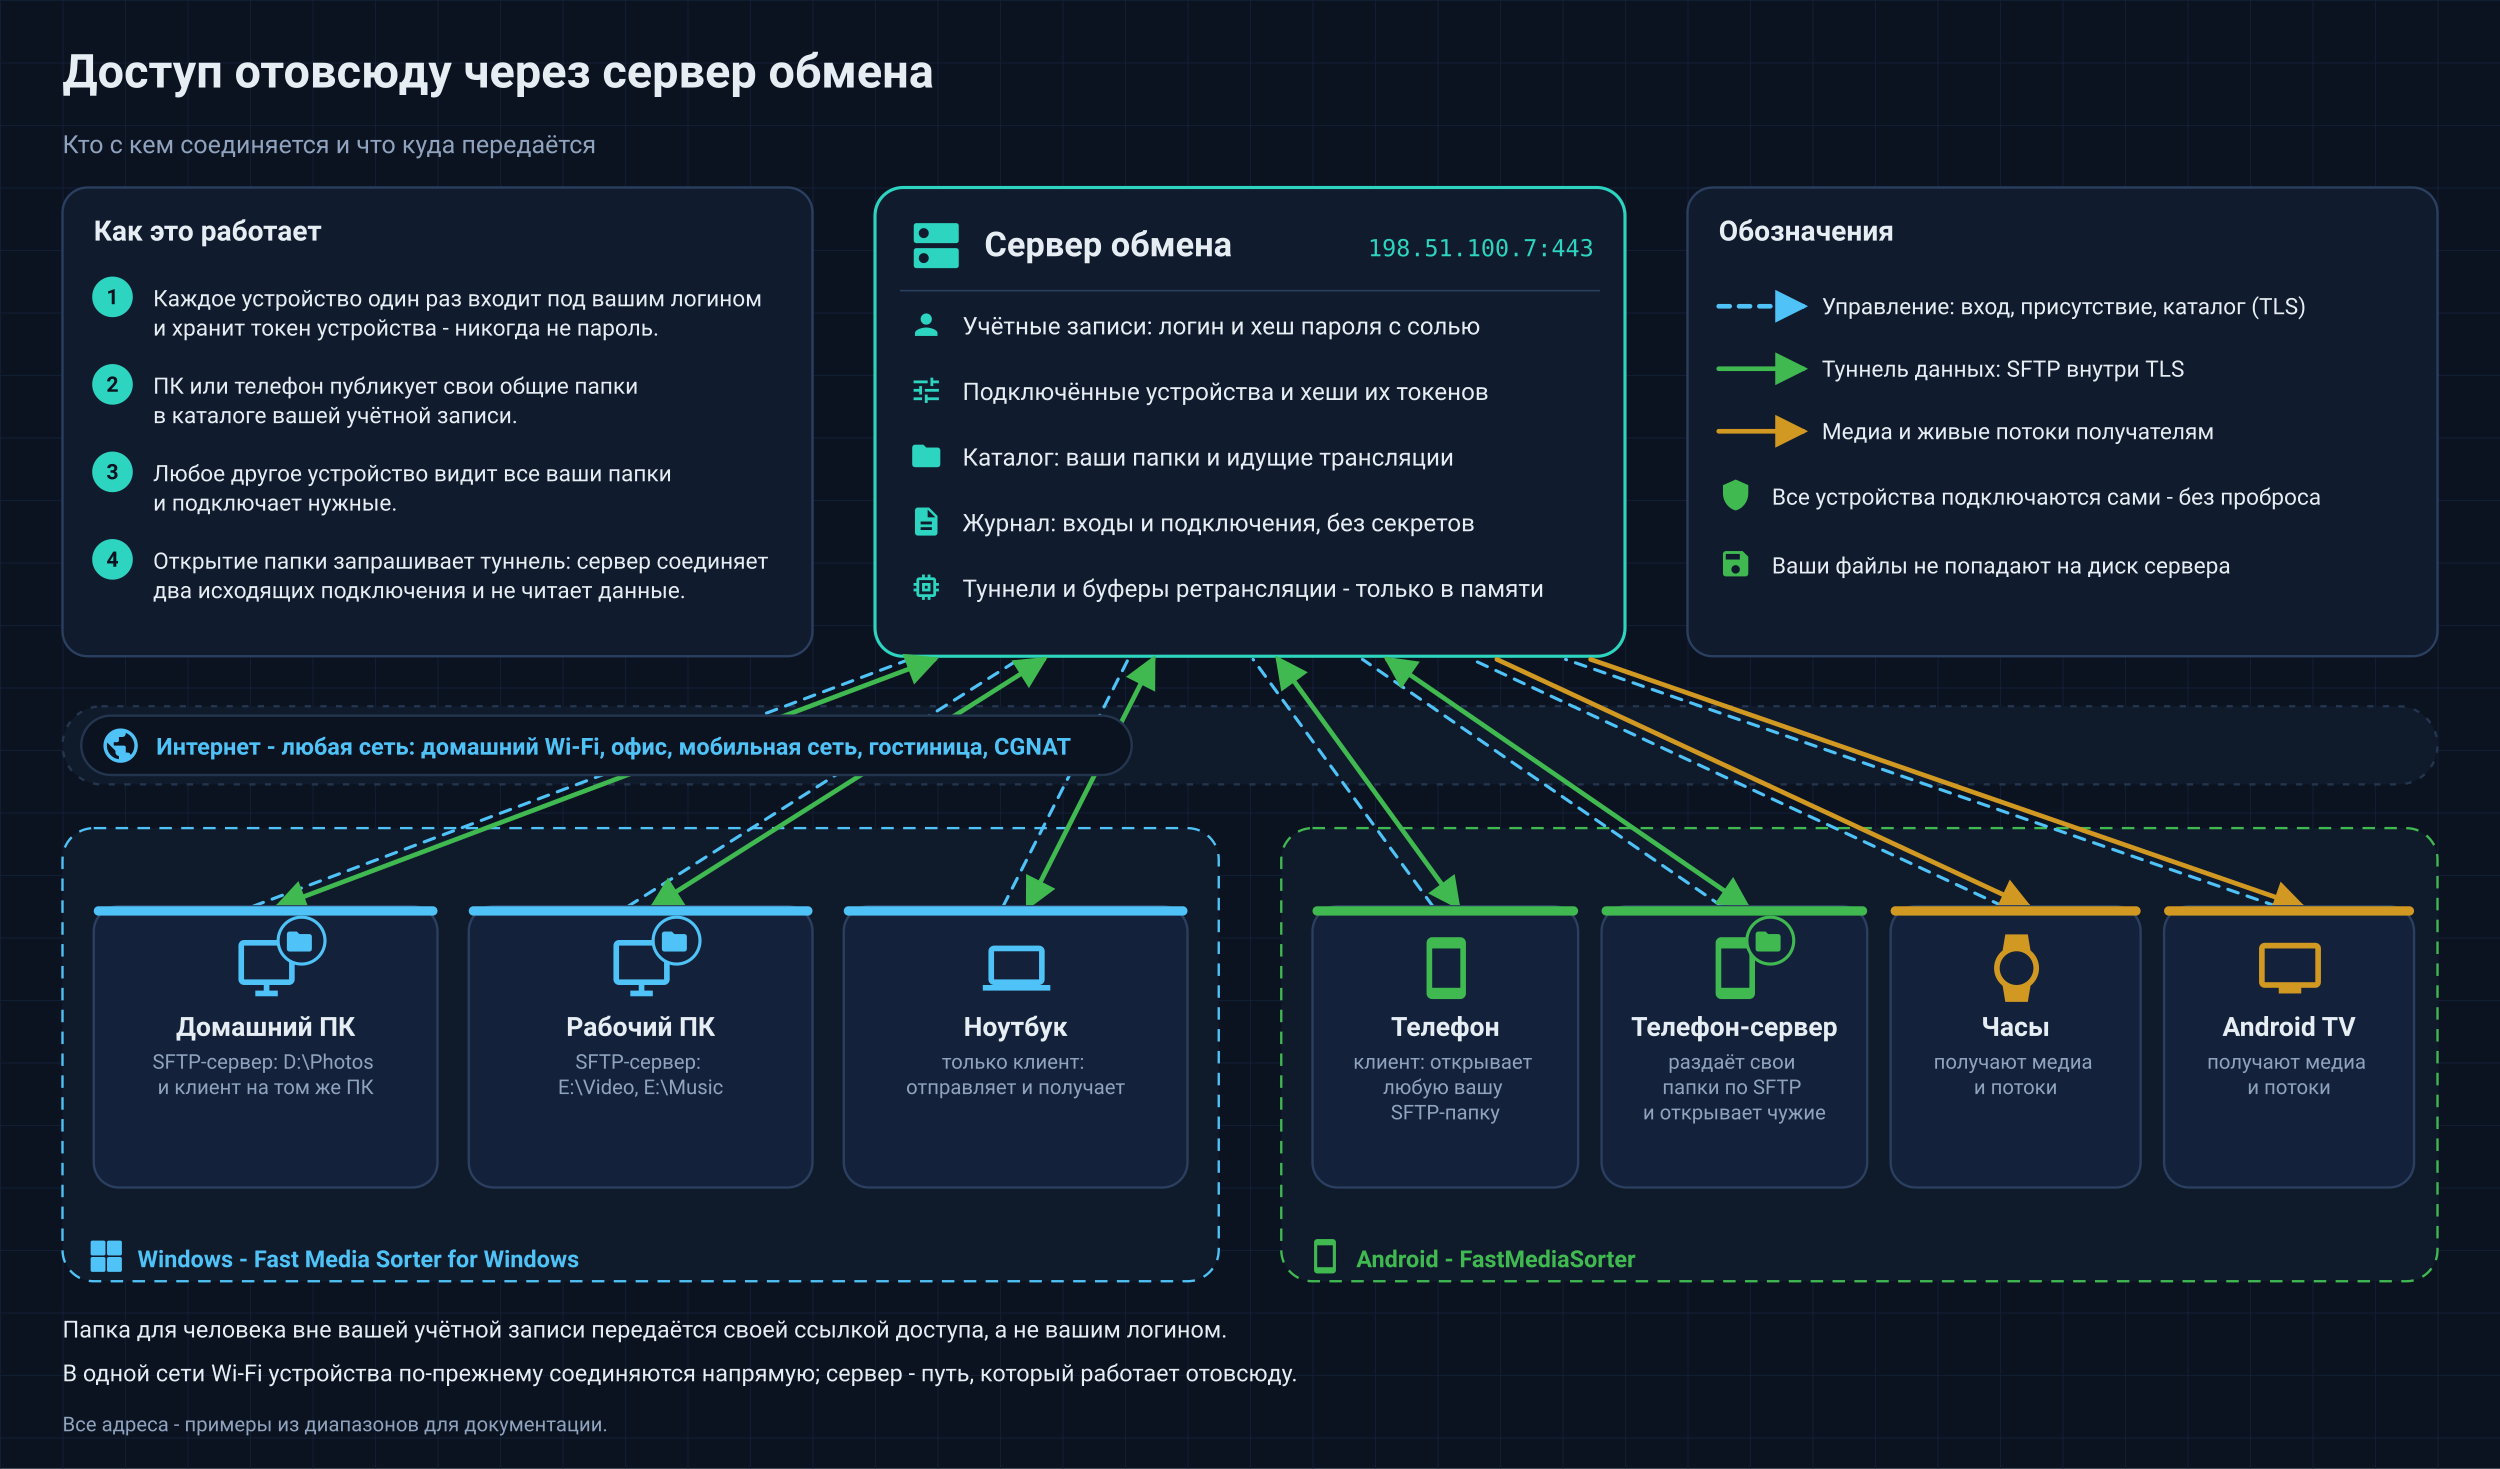
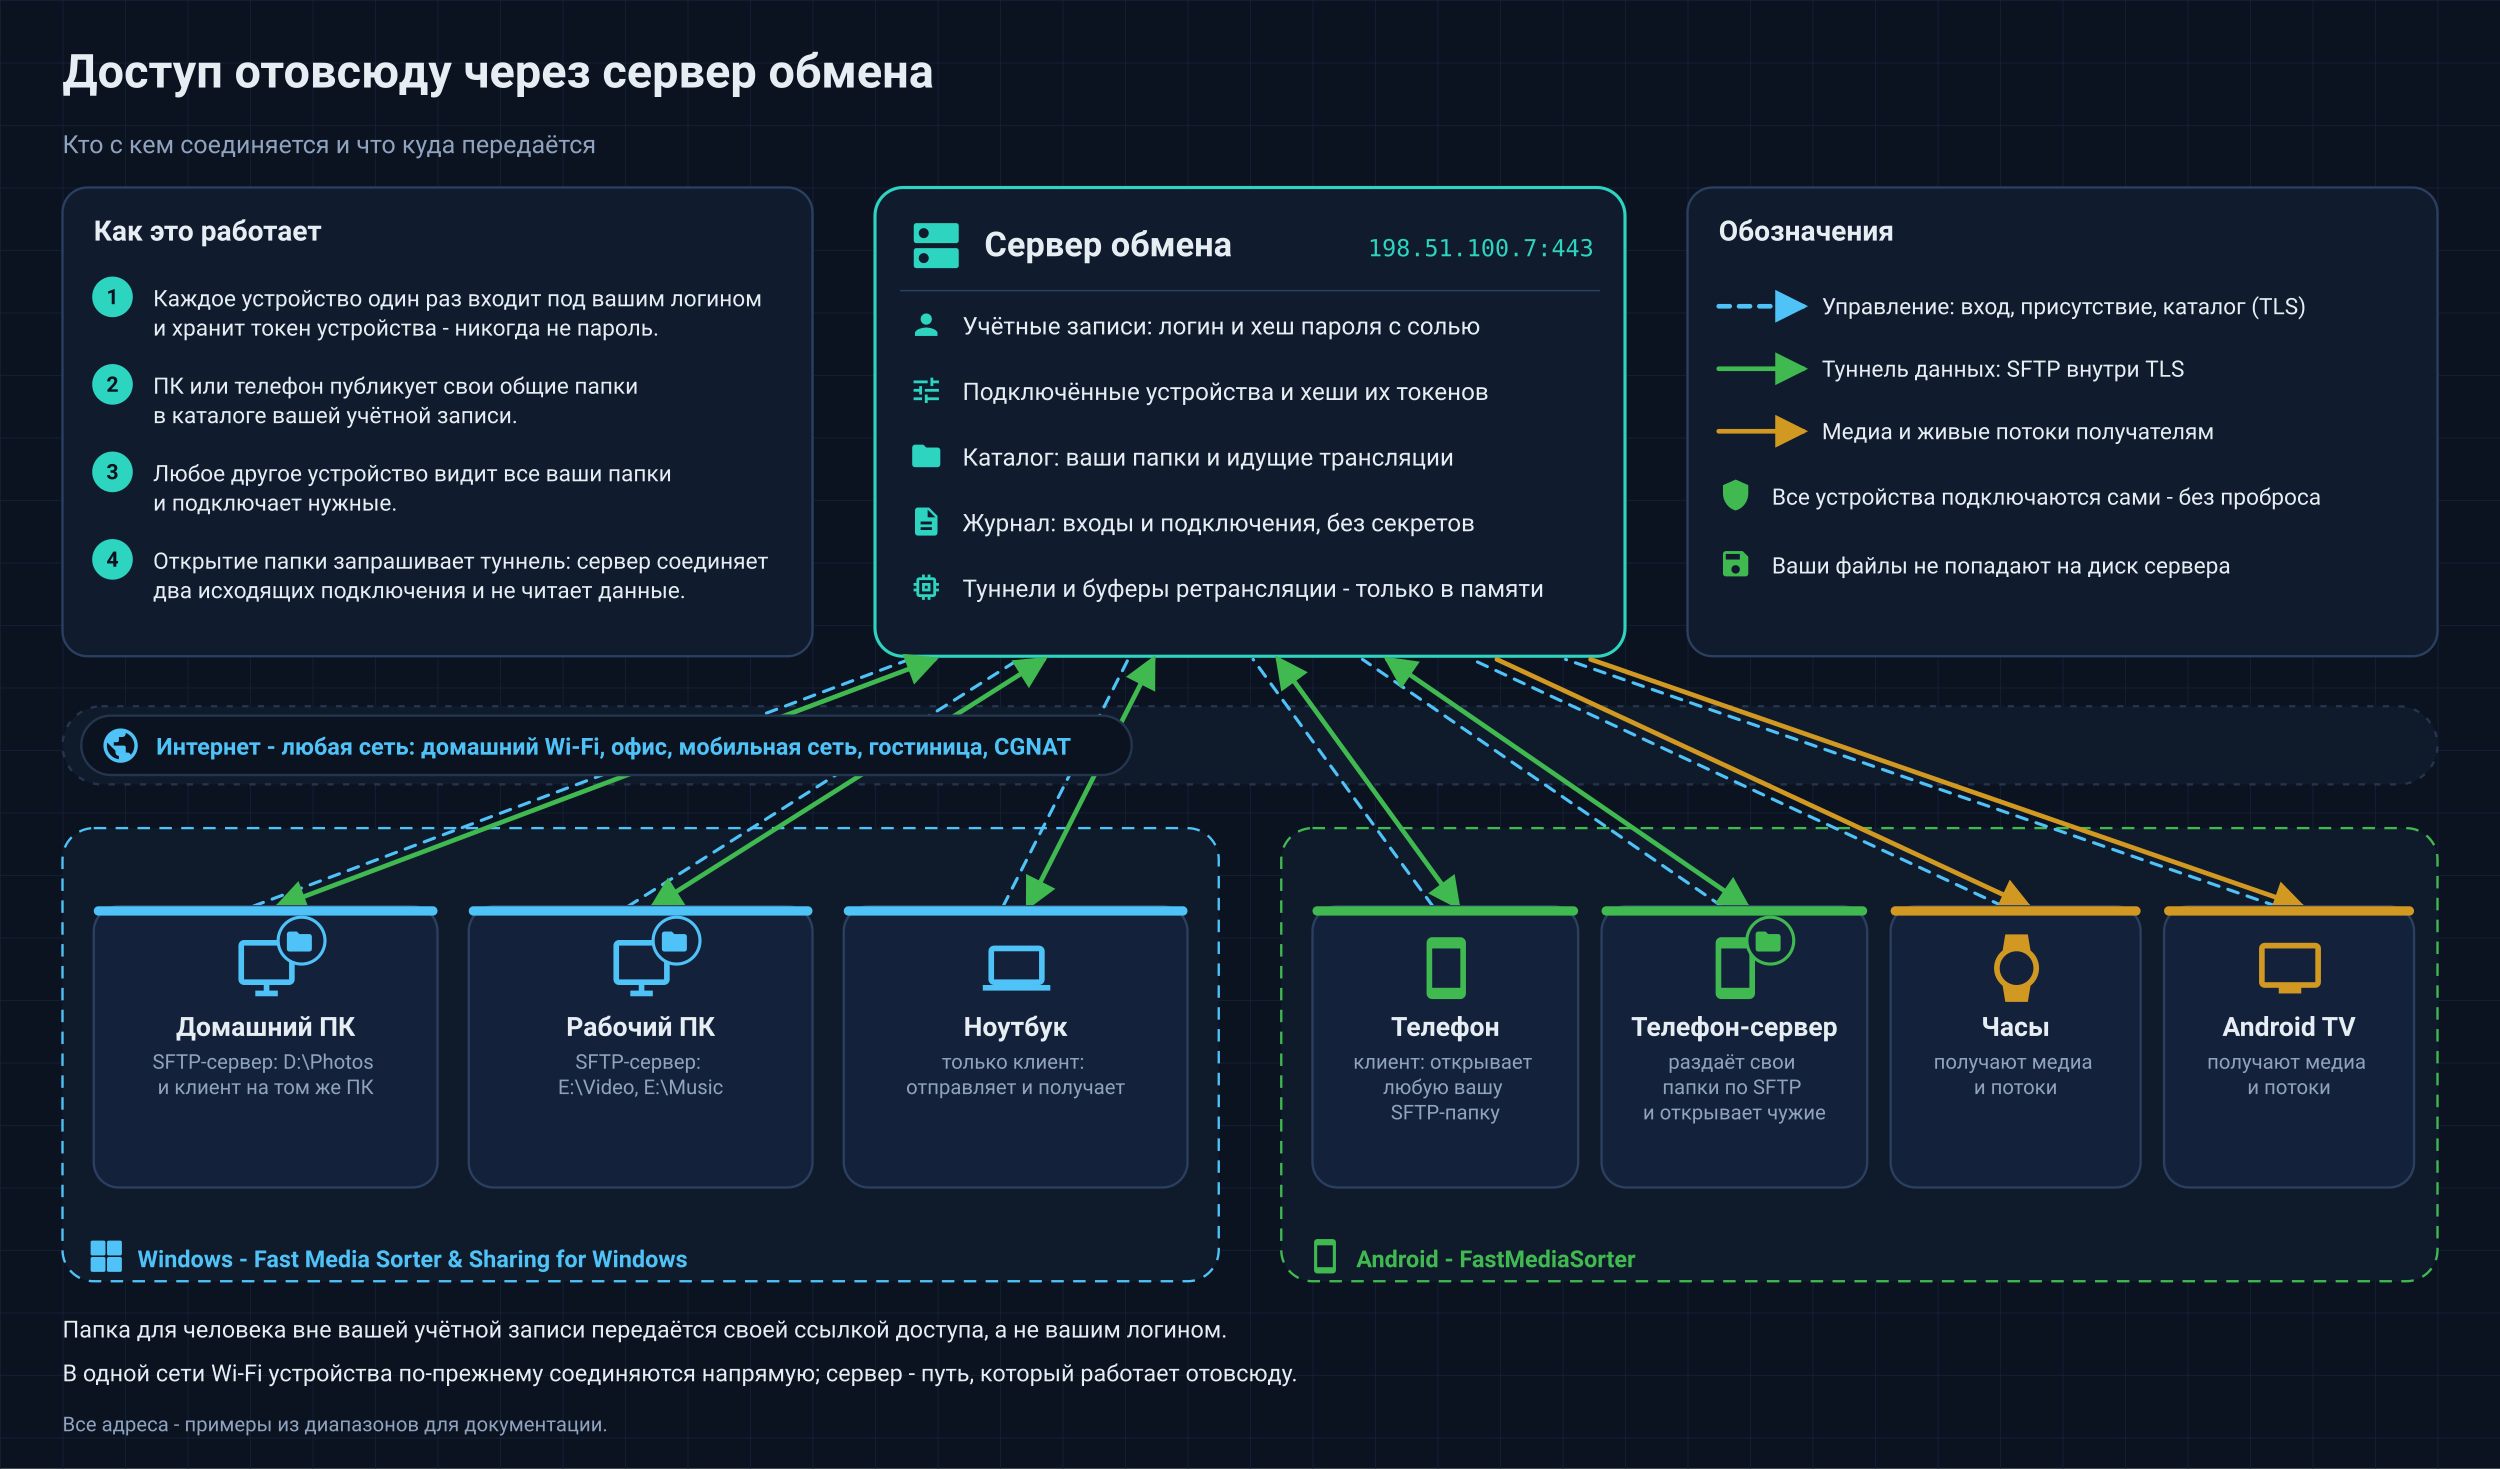
<svg xmlns="http://www.w3.org/2000/svg" viewBox="0 0 1600 940" width="1600" height="940" role="img" aria-labelledby="t d" lang="ru">
  <defs>
    <marker id="arr-control" viewBox="0 0 10 10" refX="8.5" refY="5" markerWidth="7" markerHeight="7" orient="auto">
      <path d="M0 0L10 5L0 10z" fill="#4fc3f7" />
    </marker>
    <marker id="arr-control-s" viewBox="0 0 10 10" refX="1.5" refY="5" markerWidth="7" markerHeight="7" orient="auto">
      <path d="M10 0L0 5L10 10z" fill="#4fc3f7" />
    </marker>
    <marker id="arr-tunnel" viewBox="0 0 10 10" refX="8.5" refY="5" markerWidth="7" markerHeight="7" orient="auto">
      <path d="M0 0L10 5L0 10z" fill="#3fb950" />
    </marker>
    <marker id="arr-tunnel-s" viewBox="0 0 10 10" refX="1.5" refY="5" markerWidth="7" markerHeight="7" orient="auto">
      <path d="M10 0L0 5L10 10z" fill="#3fb950" />
    </marker>
    <marker id="arr-media" viewBox="0 0 10 10" refX="8.5" refY="5" markerWidth="7" markerHeight="7" orient="auto">
      <path d="M0 0L10 5L0 10z" fill="#d29922" />
    </marker>
    <marker id="arr-media-s" viewBox="0 0 10 10" refX="1.5" refY="5" markerWidth="7" markerHeight="7" orient="auto">
      <path d="M10 0L0 5L10 10z" fill="#d29922" />
    </marker>
    <marker id="arr-lan" viewBox="0 0 10 10" refX="8.5" refY="5" markerWidth="7" markerHeight="7" orient="auto">
      <path d="M0 0L10 5L0 10z" fill="#a78bfa" />
    </marker>
    <marker id="arr-lan-s" viewBox="0 0 10 10" refX="1.5" refY="5" markerWidth="7" markerHeight="7" orient="auto">
      <path d="M10 0L0 5L10 10z" fill="#a78bfa" />
    </marker>
    <marker id="arr-danger" viewBox="0 0 10 10" refX="8.5" refY="5" markerWidth="7" markerHeight="7" orient="auto">
      <path d="M0 0L10 5L0 10z" fill="#f87171" />
    </marker>
    <marker id="arr-danger-s" viewBox="0 0 10 10" refX="1.5" refY="5" markerWidth="7" markerHeight="7" orient="auto">
      <path d="M10 0L0 5L10 10z" fill="#f87171" />
    </marker>
    <marker id="arr-server" viewBox="0 0 10 10" refX="8.5" refY="5" markerWidth="7" markerHeight="7" orient="auto">
      <path d="M0 0L10 5L0 10z" fill="#2dd4bf" />
    </marker>
    <marker id="arr-server-s" viewBox="0 0 10 10" refX="1.5" refY="5" markerWidth="7" markerHeight="7" orient="auto">
      <path d="M10 0L0 5L10 10z" fill="#2dd4bf" />
    </marker>
    <marker id="arr-muted" viewBox="0 0 10 10" refX="8.5" refY="5" markerWidth="7" markerHeight="7" orient="auto">
      <path d="M0 0L10 5L0 10z" fill="#8fa3bf" />
    </marker>
    <marker id="arr-muted-s" viewBox="0 0 10 10" refX="1.5" refY="5" markerWidth="7" markerHeight="7" orient="auto">
      <path d="M10 0L0 5L10 10z" fill="#8fa3bf" />
    </marker>
    <marker id="arr-text" viewBox="0 0 10 10" refX="8.5" refY="5" markerWidth="7" markerHeight="7" orient="auto">
      <path d="M0 0L10 5L0 10z" fill="#e6edf3" />
    </marker>
    <marker id="arr-text-s" viewBox="0 0 10 10" refX="1.5" refY="5" markerWidth="7" markerHeight="7" orient="auto">
      <path d="M10 0L0 5L10 10z" fill="#e6edf3" />
    </marker>
    <filter id="soft" x="-20%" y="-20%" width="140%" height="140%">
      <feDropShadow dx="0" dy="4" stdDeviation="8" flood-color="#000" flood-opacity="0.18" />
    </filter>
    <filter id="glow" x="-50%" y="-50%" width="200%" height="200%">
      <feGaussianBlur stdDeviation="14" />
    </filter>
    <pattern id="grid" width="40" height="40" patternUnits="userSpaceOnUse">
      <path d="M40 0H0V40" fill="none" stroke="#14213a" stroke-width="1" />
    </pattern>
  </defs>
  <rect width="1600" height="940" fill="#0b1220" />
  <rect width="1600" height="940" fill="url(#grid)" />
  <text x="40" y="56" font-family="'Segoe UI', Roboto, 'Noto Sans', 'Helvetica Neue', Arial, sans-serif" font-size="30" font-weight="700" fill="#e6edf3" text-anchor="start">
    <tspan x="40" dy="0">Доступ отовсюду через сервер обмена</tspan>
  </text>
  <text x="40" y="98" font-family="'Segoe UI', Roboto, 'Noto Sans', 'Helvetica Neue', Arial, sans-serif" font-size="16" font-weight="400" fill="#8fa3bf" text-anchor="start">
    <tspan x="40" dy="0">Кто с кем соединяется и что куда передаётся</tspan>
  </text>
  <rect x="40" y="120" width="480" height="300" rx="16" fill="#101b2d" stroke="#2b3f60" stroke-width="1.5" />
  <text x="60" y="154" font-family="'Segoe UI', Roboto, 'Noto Sans', 'Helvetica Neue', Arial, sans-serif" font-size="18" font-weight="700" fill="#e6edf3" text-anchor="start">
    <tspan x="60" dy="0">Как это работает</tspan>
  </text>
  <circle cx="72" cy="190" r="13" fill="#2dd4bf" stroke="none" stroke-width="2" />
  <text x="72" y="194.7" font-family="'Segoe UI', Roboto, 'Noto Sans', 'Helvetica Neue', Arial, sans-serif" font-size="13.6" font-weight="700" fill="#0b1220" text-anchor="middle">
    <tspan x="72" dy="0">1</tspan>
  </text>
  <text x="98" y="196" font-family="'Segoe UI', Roboto, 'Noto Sans', 'Helvetica Neue', Arial, sans-serif" font-size="14.5" font-weight="400" fill="#e6edf3" text-anchor="start">
    <tspan x="98" dy="0">Каждое устройство один раз входит под вашим логином</tspan>
    <tspan x="98" dy="18.8">и хранит токен устройства - никогда не пароль.</tspan>
  </text>
  <circle cx="72" cy="246" r="13" fill="#2dd4bf" stroke="none" stroke-width="2" />
  <text x="72" y="250.7" font-family="'Segoe UI', Roboto, 'Noto Sans', 'Helvetica Neue', Arial, sans-serif" font-size="13.6" font-weight="700" fill="#0b1220" text-anchor="middle">
    <tspan x="72" dy="0">2</tspan>
  </text>
  <text x="98" y="252" font-family="'Segoe UI', Roboto, 'Noto Sans', 'Helvetica Neue', Arial, sans-serif" font-size="14.5" font-weight="400" fill="#e6edf3" text-anchor="start">
    <tspan x="98" dy="0">ПК или телефон публикует свои общие папки</tspan>
    <tspan x="98" dy="18.8">в каталоге вашей учётной записи.</tspan>
  </text>
  <circle cx="72" cy="302" r="13" fill="#2dd4bf" stroke="none" stroke-width="2" />
  <text x="72" y="306.7" font-family="'Segoe UI', Roboto, 'Noto Sans', 'Helvetica Neue', Arial, sans-serif" font-size="13.6" font-weight="700" fill="#0b1220" text-anchor="middle">
    <tspan x="72" dy="0">3</tspan>
  </text>
  <text x="98" y="308" font-family="'Segoe UI', Roboto, 'Noto Sans', 'Helvetica Neue', Arial, sans-serif" font-size="14.5" font-weight="400" fill="#e6edf3" text-anchor="start">
    <tspan x="98" dy="0">Любое другое устройство видит все ваши папки</tspan>
    <tspan x="98" dy="18.8">и подключает нужные.</tspan>
  </text>
  <circle cx="72" cy="358" r="13" fill="#2dd4bf" stroke="none" stroke-width="2" />
  <text x="72" y="362.7" font-family="'Segoe UI', Roboto, 'Noto Sans', 'Helvetica Neue', Arial, sans-serif" font-size="13.6" font-weight="700" fill="#0b1220" text-anchor="middle">
    <tspan x="72" dy="0">4</tspan>
  </text>
  <text x="98" y="364" font-family="'Segoe UI', Roboto, 'Noto Sans', 'Helvetica Neue', Arial, sans-serif" font-size="14.5" font-weight="400" fill="#e6edf3" text-anchor="start">
    <tspan x="98" dy="0">Открытие папки запрашивает туннель: сервер соединяет</tspan>
    <tspan x="98" dy="18.8">два исходящих подключения и не читает данные.</tspan>
  </text>
  <g>
    <rect x="560" y="120" width="480" height="300" rx="18" fill="#101b2d" stroke="#2dd4bf" stroke-width="2" />
    <g transform="translate(580 138) scale(1.6)">
      <path d="M20 13H4c-.55 0-1 .45-1 1v6c0 .55.45 1 1 1h16c.55 0 1-.45 1-1v-6c0-.55-.45-1-1-1zM7 19c-1.1 0-2-.9-2-2s.9-2 2-2 2 .9 2 2-.9 2-2 2zM20 3H4c-.55 0-1 .45-1 1v6c0 .55.45 1 1 1h16c.55 0 1-.45 1-1V4c0-.55-.45-1-1-1zM7 9c-1.1 0-2-.9-2-2s.9-2 2-2 2 .9 2 2-.9 2-2 2z" fill="#2dd4bf" />
    </g>
    <text x="630" y="164" font-family="'Segoe UI', Roboto, 'Noto Sans', 'Helvetica Neue', Arial, sans-serif" font-size="22" font-weight="700" fill="#e6edf3" text-anchor="start">
      <tspan x="630" dy="0">Сервер обмена</tspan>
    </text>
    <text x="1020" y="164" font-family="Consolas, 'Roboto Mono', 'DejaVu Sans Mono', monospace" font-size="15" font-weight="400" fill="#2dd4bf" text-anchor="end">
      <tspan x="1020" dy="0">198.51.100.7:443</tspan>
    </text>
    <line x1="576" y1="186" x2="1024" y2="186" stroke="#2b3f60" stroke-width="1" />
    <g transform="translate(582 197) scale(0.9)">
      <path d="M12 12c2.21 0 4-1.79 4-4s-1.79-4-4-4-4 1.79-4 4 1.79 4 4 4zm0 2c-2.67 0-8 1.34-8 4v2h16v-2c0-2.66-5.33-4-8-4z" fill="#2dd4bf" />
    </g>
    <text x="616" y="214" font-family="'Segoe UI', Roboto, 'Noto Sans', 'Helvetica Neue', Arial, sans-serif" font-size="15.5" font-weight="400" fill="#e6edf3" text-anchor="start">
      <tspan x="616" dy="0">Учётные записи: логин и хеш пароля с солью</tspan>
    </text>
    <g transform="translate(582 239) scale(0.9)">
      <path d="M3 17v2h6v-2H3zM3 5v2h10V5H3zm10 16v-2h8v-2h-8v-2h-2v6h2zM7 9v2H3v2h4v2h2V9H7zm14 4v-2H11v2h10zm-6-4h2V7h4V5h-4V3h-2v6z" fill="#2dd4bf" />
    </g>
    <text x="616" y="256" font-family="'Segoe UI', Roboto, 'Noto Sans', 'Helvetica Neue', Arial, sans-serif" font-size="15.5" font-weight="400" fill="#e6edf3" text-anchor="start">
      <tspan x="616" dy="0">Подключённые устройства и хеши их токенов</tspan>
    </text>
    <g transform="translate(582 281) scale(0.9)">
      <path d="M10 4H4c-1.1 0-1.99.9-1.99 2L2 18c0 1.1.9 2 2 2h16c1.1 0 2-.9 2-2V8c0-1.1-.9-2-2-2h-8l-2-2z" fill="#2dd4bf" />
    </g>
    <text x="616" y="298" font-family="'Segoe UI', Roboto, 'Noto Sans', 'Helvetica Neue', Arial, sans-serif" font-size="15.5" font-weight="400" fill="#e6edf3" text-anchor="start">
      <tspan x="616" dy="0">Каталог: ваши папки и идущие трансляции</tspan>
    </text>
    <g transform="translate(582 323) scale(0.9)">
      <path d="M14 2H6c-1.1 0-1.99.9-1.99 2L4 20c0 1.1.89 2 1.99 2H18c1.1 0 2-.9 2-2V8l-6-6zm2 16H8v-2h8v2zm0-4H8v-2h8v2zm-3-5V3.5L18.5 9H13z" fill="#2dd4bf" />
    </g>
    <text x="616" y="340" font-family="'Segoe UI', Roboto, 'Noto Sans', 'Helvetica Neue', Arial, sans-serif" font-size="15.5" font-weight="400" fill="#e6edf3" text-anchor="start">
      <tspan x="616" dy="0">Журнал: входы и подключения, без секретов</tspan>
    </text>
    <g transform="translate(582 365) scale(0.9)">
      <path d="M15 9H9v6h6V9zm-2 4h-2v-2h2v2zm8-2V9h-2V7c0-1.1-.9-2-2-2h-2V3h-2v2h-2V3H9v2H7c-1.1 0-2 .9-2 2v2H3v2h2v2H3v2h2v2c0 1.1.9 2 2 2h2v2h2v-2h2v2h2v-2h2c1.1 0 2-.9 2-2v-2h2v-2h-2v-2h2zm-4 6H7V7h10v10z" fill="#2dd4bf" />
    </g>
    <text x="616" y="382" font-family="'Segoe UI', Roboto, 'Noto Sans', 'Helvetica Neue', Arial, sans-serif" font-size="15.5" font-weight="400" fill="#e6edf3" text-anchor="start">
      <tspan x="616" dy="0">Туннели и буферы ретрансляции - только в памяти</tspan>
    </text>
  </g>
  <rect x="1080" y="120" width="480" height="300" rx="16" fill="#101b2d" stroke="#2b3f60" stroke-width="1.5" />
  <text x="1100" y="154" font-family="'Segoe UI', Roboto, 'Noto Sans', 'Helvetica Neue', Arial, sans-serif" font-size="18" font-weight="700" fill="#e6edf3" text-anchor="start">
    <tspan x="1100" dy="0">Обозначения</tspan>
  </text>
  <path d="M1100 196 L1154 196" fill="none" stroke="#4fc3f7" stroke-width="3" stroke-linecap="round" stroke-linejoin="round" stroke-dasharray="7 6" marker-end="url(#arr-control)" />
  <text x="1166" y="201.1" font-family="'Segoe UI', Roboto, 'Noto Sans', 'Helvetica Neue', Arial, sans-serif" font-size="14.5" font-weight="400" fill="#e6edf3" text-anchor="start">
    <tspan x="1166" dy="0">Управление: вход, присутствие, каталог (TLS)</tspan>
  </text>
  <path d="M1100 236 L1154 236" fill="none" stroke="#3fb950" stroke-width="3" stroke-linecap="round" stroke-linejoin="round" marker-end="url(#arr-tunnel)" />
  <text x="1166" y="241.1" font-family="'Segoe UI', Roboto, 'Noto Sans', 'Helvetica Neue', Arial, sans-serif" font-size="14.5" font-weight="400" fill="#e6edf3" text-anchor="start">
    <tspan x="1166" dy="0">Туннель данных: SFTP внутри TLS</tspan>
  </text>
  <path d="M1100 276 L1154 276" fill="none" stroke="#d29922" stroke-width="3" stroke-linecap="round" stroke-linejoin="round" marker-end="url(#arr-media)" />
  <text x="1166" y="281.1" font-family="'Segoe UI', Roboto, 'Noto Sans', 'Helvetica Neue', Arial, sans-serif" font-size="14.5" font-weight="400" fill="#e6edf3" text-anchor="start">
    <tspan x="1166" dy="0">Медиа и живые потоки получателям</tspan>
  </text>
  <g transform="translate(1100 306) scale(0.9)">
    <path d="M12 1L3 5v6c0 5.55 3.84 10.74 9 12 5.16-1.26 9-6.45 9-12V5l-9-4z" fill="#3fb950" />
  </g>
  <text x="1134" y="323" font-family="'Segoe UI', Roboto, 'Noto Sans', 'Helvetica Neue', Arial, sans-serif" font-size="14.5" font-weight="400" fill="#e6edf3" text-anchor="start">
    <tspan x="1134" dy="0">Все устройства подключаются сами - без проброса</tspan>
  </text>
  <g transform="translate(1100 350) scale(0.9)">
    <path d="M17 3H5c-1.11 0-2 .9-2 2v14c0 1.1.89 2 2 2h14c1.1 0 2-.9 2-2V7l-4-4zm-5 16c-1.66 0-3-1.34-3-3s1.34-3 3-3 3 1.34 3 3-1.34 3-3 3zm3-10H5V5h10v4z" fill="#3fb950" />
  </g>
  <text x="1134" y="367" font-family="'Segoe UI', Roboto, 'Noto Sans', 'Helvetica Neue', Arial, sans-serif" font-size="14.5" font-weight="400" fill="#e6edf3" text-anchor="start">
    <tspan x="1134" dy="0">Ваши файлы не попадают на диск сервера</tspan>
  </text>
  <rect x="40" y="452" width="1520" height="50" rx="25" fill="#0f1a2b" stroke="#24364f" stroke-width="1.5" stroke-dasharray="4 6" />
  <g>
    <rect x="40" y="530" width="740" height="290" rx="20" fill="#0f1a2b" stroke="#4fc3f7" stroke-width="1.5" stroke-dasharray="8 6" />
    <g transform="translate(56 792) scale(1)" fill="#4fc3f7">
      <rect x="2" y="2" width="9.5" height="9.5" rx="1" />
      <rect x="12.5" y="2" width="9.5" height="9.5" rx="1" />
      <rect x="2" y="12.5" width="9.5" height="9.5" rx="1" />
      <rect x="12.5" y="12.5" width="9.5" height="9.5" rx="1" />
    </g>
    <text x="88" y="811" font-family="'Segoe UI', Roboto, 'Noto Sans', 'Helvetica Neue', Arial, sans-serif" font-size="15" font-weight="600" fill="#4fc3f7" text-anchor="start">
-       <tspan x="88" dy="0">Windows - Fast Media Sorter for Windows</tspan>
+       <tspan x="88" dy="0">Windows - Fast Media Sorter &amp; Sharing for Windows</tspan>
    </text>
  </g>
  <g>
    <rect x="820" y="530" width="740" height="290" rx="20" fill="#0f1a2b" stroke="#3fb950" stroke-width="1.5" stroke-dasharray="8 6" />
    <g transform="translate(836 792) scale(1)">
      <path d="M17 1.01L7 1c-1.1 0-2 .9-2 2v18c0 1.1.9 2 2 2h10c1.1 0 2-.9 2-2V3c0-1.1-.9-1.99-2-1.99zM17 19H7V5h10v14z" fill="#3fb950" />
    </g>
    <text x="868" y="811" font-family="'Segoe UI', Roboto, 'Noto Sans', 'Helvetica Neue', Arial, sans-serif" font-size="15" font-weight="600" fill="#3fb950" text-anchor="start">
      <tspan x="868" dy="0">Android - FastMediaSorter</tspan>
    </text>
  </g>
  <path d="M162 580 L582 422" fill="none" stroke="#4fc3f7" stroke-width="2" stroke-linecap="round" stroke-linejoin="round" stroke-dasharray="7 6" />
  <path d="M178 580 L598 422" fill="none" stroke="#3fb950" stroke-width="3" stroke-linecap="round" stroke-linejoin="round" marker-start="url(#arr-tunnel-s)" marker-end="url(#arr-tunnel)" />
  <path d="M402 580 L652 422" fill="none" stroke="#4fc3f7" stroke-width="2" stroke-linecap="round" stroke-linejoin="round" stroke-dasharray="7 6" />
  <path d="M418 580 L668 422" fill="none" stroke="#3fb950" stroke-width="3" stroke-linecap="round" stroke-linejoin="round" marker-start="url(#arr-tunnel-s)" marker-end="url(#arr-tunnel)" />
  <path d="M642 580 L722 422" fill="none" stroke="#4fc3f7" stroke-width="2" stroke-linecap="round" stroke-linejoin="round" stroke-dasharray="7 6" />
  <path d="M658 580 L738 422" fill="none" stroke="#3fb950" stroke-width="3" stroke-linecap="round" stroke-linejoin="round" marker-start="url(#arr-tunnel-s)" marker-end="url(#arr-tunnel)" />
  <path d="M917 580 L802 422" fill="none" stroke="#4fc3f7" stroke-width="2" stroke-linecap="round" stroke-linejoin="round" stroke-dasharray="7 6" />
  <path d="M933 580 L818 422" fill="none" stroke="#3fb950" stroke-width="3" stroke-linecap="round" stroke-linejoin="round" marker-start="url(#arr-tunnel-s)" marker-end="url(#arr-tunnel)" />
  <path d="M1102 580 L872 422" fill="none" stroke="#4fc3f7" stroke-width="2" stroke-linecap="round" stroke-linejoin="round" stroke-dasharray="7 6" />
  <path d="M1118 580 L888 422" fill="none" stroke="#3fb950" stroke-width="3" stroke-linecap="round" stroke-linejoin="round" marker-start="url(#arr-tunnel-s)" marker-end="url(#arr-tunnel)" />
  <path d="M1282 580 L942 422" fill="none" stroke="#4fc3f7" stroke-width="2" stroke-linecap="round" stroke-linejoin="round" stroke-dasharray="7 6" />
  <path d="M1298 580 L958 422" fill="none" stroke="#d29922" stroke-width="3" stroke-linecap="round" stroke-linejoin="round" marker-start="url(#arr-media-s)" />
  <path d="M1457 580 L1002 422" fill="none" stroke="#4fc3f7" stroke-width="2" stroke-linecap="round" stroke-linejoin="round" stroke-dasharray="7 6" />
  <path d="M1473 580 L1018 422" fill="none" stroke="#d29922" stroke-width="3" stroke-linecap="round" stroke-linejoin="round" marker-start="url(#arr-media-s)" />
  <rect x="52" y="458" width="672.3" height="38" rx="19" fill="#0b1220" stroke="#24364f" stroke-width="1.5" />
  <g transform="translate(64 464) scale(1.1)">
    <path d="M12 2C6.48 2 2 6.48 2 12s4.48 10 10 10 10-4.48 10-10S17.52 2 12 2zm-1 17.93c-3.95-.49-7-3.85-7-7.93 0-.62.08-1.21.21-1.79L9 15v1c0 1.1.9 2 2 2v1.93zm6.9-2.54c-.26-.81-1-1.39-1.9-1.39h-1v-3c0-.55-.45-1-1-1H8v-2h2c.55 0 1-.45 1-1V7h2c1.1 0 2-.9 2-2v-.41c2.93 1.19 5 4.06 5 7.41 0 2.08-.8 3.97-2.1 5.39z" fill="#4fc3f7" />
  </g>
  <text x="100" y="483" font-family="'Segoe UI', Roboto, 'Noto Sans', 'Helvetica Neue', Arial, sans-serif" font-size="15" font-weight="600" fill="#4fc3f7" text-anchor="start">
    <tspan x="100" dy="0">Интернет - любая сеть: домашний Wi-Fi, офис, мобильная сеть, гостиница, CGNAT</tspan>
  </text>
  <g>
    <rect x="60" y="580" width="220" height="180" rx="16" fill="#13223a" stroke="#2b3f60" stroke-width="1.5" />
    <rect x="60" y="580" width="220" height="6" rx="3" fill="#4fc3f7" stroke="none" stroke-width="1.5" />
    <g transform="translate(149 598) scale(1.8)">
      <path d="M20 2H4c-1.1 0-2 .9-2 2v12c0 1.1.9 2 2 2h7v2H8v2h8v-2h-3v-2h7c1.1 0 2-.9 2-2V4c0-1.1-.9-2-2-2zm0 14H4V4h16v12z" fill="#4fc3f7" />
    </g>
    <circle cx="193" cy="602" r="15" fill="#13223a" stroke="#4fc3f7" stroke-width="2" />
    <g transform="translate(182 593) scale(0.8)">
      <path d="M10 4H4c-1.1 0-1.99.9-1.99 2L2 18c0 1.1.9 2 2 2h16c1.1 0 2-.9 2-2V8c0-1.1-.9-2-2-2h-8l-2-2z" fill="#4fc3f7" />
    </g>
    <text x="170" y="663" font-family="'Segoe UI', Roboto, 'Noto Sans', 'Helvetica Neue', Arial, sans-serif" font-size="17" font-weight="600" fill="#e6edf3" text-anchor="middle">
      <tspan x="170" dy="0">Домашний ПК</tspan>
    </text>
    <text x="170" y="684" font-family="'Segoe UI', Roboto, 'Noto Sans', 'Helvetica Neue', Arial, sans-serif" font-size="13" font-weight="400" fill="#8fa3bf" text-anchor="middle">
      <tspan x="170" dy="0">SFTP-сервер: D:\Photos</tspan>
      <tspan x="170" dy="16.2">и клиент на том же ПК</tspan>
    </text>
  </g>
  <g>
    <rect x="300" y="580" width="220" height="180" rx="16" fill="#13223a" stroke="#2b3f60" stroke-width="1.5" />
    <rect x="300" y="580" width="220" height="6" rx="3" fill="#4fc3f7" stroke="none" stroke-width="1.5" />
    <g transform="translate(389 598) scale(1.8)">
      <path d="M20 2H4c-1.1 0-2 .9-2 2v12c0 1.1.9 2 2 2h7v2H8v2h8v-2h-3v-2h7c1.1 0 2-.9 2-2V4c0-1.1-.9-2-2-2zm0 14H4V4h16v12z" fill="#4fc3f7" />
    </g>
    <circle cx="433" cy="602" r="15" fill="#13223a" stroke="#4fc3f7" stroke-width="2" />
    <g transform="translate(422 593) scale(0.8)">
      <path d="M10 4H4c-1.1 0-1.99.9-1.99 2L2 18c0 1.1.9 2 2 2h16c1.1 0 2-.9 2-2V8c0-1.1-.9-2-2-2h-8l-2-2z" fill="#4fc3f7" />
    </g>
    <text x="410" y="663" font-family="'Segoe UI', Roboto, 'Noto Sans', 'Helvetica Neue', Arial, sans-serif" font-size="17" font-weight="600" fill="#e6edf3" text-anchor="middle">
      <tspan x="410" dy="0">Рабочий ПК</tspan>
    </text>
    <text x="410" y="684" font-family="'Segoe UI', Roboto, 'Noto Sans', 'Helvetica Neue', Arial, sans-serif" font-size="13" font-weight="400" fill="#8fa3bf" text-anchor="middle">
      <tspan x="410" dy="0">SFTP-сервер:</tspan>
      <tspan x="410" dy="16.2">E:\Video, E:\Music</tspan>
    </text>
  </g>
  <g>
    <rect x="540" y="580" width="220" height="180" rx="16" fill="#13223a" stroke="#2b3f60" stroke-width="1.5" />
    <rect x="540" y="580" width="220" height="6" rx="3" fill="#4fc3f7" stroke="none" stroke-width="1.5" />
    <g transform="translate(629 598) scale(1.8)">
      <path d="M20 18c1.1 0 1.99-.9 1.99-2L22 6c0-1.1-.9-2-2-2H4c-1.1 0-2 .9-2 2v10c0 1.1.9 2 2 2H0v2h24v-2h-4zM4 6h16v10H4V6z" fill="#4fc3f7" />
    </g>
    <text x="650" y="663" font-family="'Segoe UI', Roboto, 'Noto Sans', 'Helvetica Neue', Arial, sans-serif" font-size="17" font-weight="600" fill="#e6edf3" text-anchor="middle">
      <tspan x="650" dy="0">Ноутбук</tspan>
    </text>
    <text x="650" y="684" font-family="'Segoe UI', Roboto, 'Noto Sans', 'Helvetica Neue', Arial, sans-serif" font-size="13" font-weight="400" fill="#8fa3bf" text-anchor="middle">
      <tspan x="650" dy="0">только клиент:</tspan>
      <tspan x="650" dy="16.2">отправляет и получает</tspan>
    </text>
  </g>
  <g>
    <rect x="840" y="580" width="170" height="180" rx="16" fill="#13223a" stroke="#2b3f60" stroke-width="1.5" />
    <rect x="840" y="580" width="170" height="6" rx="3" fill="#3fb950" stroke="none" stroke-width="1.5" />
    <g transform="translate(904 598) scale(1.8)">
      <path d="M17 1.01L7 1c-1.1 0-2 .9-2 2v18c0 1.1.9 2 2 2h10c1.1 0 2-.9 2-2V3c0-1.1-.9-1.99-2-1.99zM17 19H7V5h10v14z" fill="#3fb950" />
    </g>
    <text x="925" y="663" font-family="'Segoe UI', Roboto, 'Noto Sans', 'Helvetica Neue', Arial, sans-serif" font-size="17" font-weight="600" fill="#e6edf3" text-anchor="middle">
      <tspan x="925" dy="0">Телефон</tspan>
    </text>
    <text x="925" y="684" font-family="'Segoe UI', Roboto, 'Noto Sans', 'Helvetica Neue', Arial, sans-serif" font-size="13" font-weight="400" fill="#8fa3bf" text-anchor="middle">
      <tspan x="925" dy="0">клиент: открывает</tspan>
      <tspan x="925" dy="16.2">любую вашу</tspan>
      <tspan x="925" dy="16.2">SFTP-папку</tspan>
    </text>
  </g>
  <g>
    <rect x="1025" y="580" width="170" height="180" rx="16" fill="#13223a" stroke="#2b3f60" stroke-width="1.5" />
    <rect x="1025" y="580" width="170" height="6" rx="3" fill="#3fb950" stroke="none" stroke-width="1.5" />
    <g transform="translate(1089 598) scale(1.8)">
      <path d="M17 1.01L7 1c-1.1 0-2 .9-2 2v18c0 1.1.9 2 2 2h10c1.1 0 2-.9 2-2V3c0-1.1-.9-1.99-2-1.99zM17 19H7V5h10v14z" fill="#3fb950" />
    </g>
    <circle cx="1133" cy="602" r="15" fill="#13223a" stroke="#3fb950" stroke-width="2" />
    <g transform="translate(1122 593) scale(0.8)">
      <path d="M10 4H4c-1.1 0-1.99.9-1.99 2L2 18c0 1.1.9 2 2 2h16c1.1 0 2-.9 2-2V8c0-1.1-.9-2-2-2h-8l-2-2z" fill="#3fb950" />
    </g>
    <text x="1110" y="663" font-family="'Segoe UI', Roboto, 'Noto Sans', 'Helvetica Neue', Arial, sans-serif" font-size="17" font-weight="600" fill="#e6edf3" text-anchor="middle">
      <tspan x="1110" dy="0">Телефон-сервер</tspan>
    </text>
    <text x="1110" y="684" font-family="'Segoe UI', Roboto, 'Noto Sans', 'Helvetica Neue', Arial, sans-serif" font-size="13" font-weight="400" fill="#8fa3bf" text-anchor="middle">
      <tspan x="1110" dy="0">раздаёт свои</tspan>
      <tspan x="1110" dy="16.2">папки по SFTP</tspan>
      <tspan x="1110" dy="16.2">и открывает чужие</tspan>
    </text>
  </g>
  <g>
    <rect x="1210" y="580" width="160" height="180" rx="16" fill="#13223a" stroke="#2b3f60" stroke-width="1.5" />
    <rect x="1210" y="580" width="160" height="6" rx="3" fill="#d29922" stroke="none" stroke-width="1.5" />
    <g transform="translate(1269 598) scale(1.8)">
      <path d="M20 12c0-2.54-1.19-4.81-3.04-6.27L16 0H8l-.95 5.73C5.19 7.19 4 9.45 4 12s1.19 4.81 3.05 6.27L8 24h8l.96-5.73C18.81 16.81 20 14.54 20 12zM6 12c0-3.31 2.69-6 6-6s6 2.69 6 6-2.69 6-6 6-6-2.69-6-6z" fill="#d29922" />
    </g>
    <text x="1290" y="663" font-family="'Segoe UI', Roboto, 'Noto Sans', 'Helvetica Neue', Arial, sans-serif" font-size="17" font-weight="600" fill="#e6edf3" text-anchor="middle">
      <tspan x="1290" dy="0">Часы</tspan>
    </text>
    <text x="1290" y="684" font-family="'Segoe UI', Roboto, 'Noto Sans', 'Helvetica Neue', Arial, sans-serif" font-size="13" font-weight="400" fill="#8fa3bf" text-anchor="middle">
      <tspan x="1290" dy="0">получают медиа</tspan>
      <tspan x="1290" dy="16.2">и потоки</tspan>
    </text>
  </g>
  <g>
    <rect x="1385" y="580" width="160" height="180" rx="16" fill="#13223a" stroke="#2b3f60" stroke-width="1.5" />
    <rect x="1385" y="580" width="160" height="6" rx="3" fill="#d29922" stroke="none" stroke-width="1.5" />
    <g transform="translate(1444 598) scale(1.8)">
      <path d="M21 3H3c-1.1 0-2 .9-2 2v12c0 1.1.9 2 2 2h5v2h8v-2h5c1.1 0 1.99-.9 1.99-2L23 5c0-1.1-.9-2-2-2zm0 14H3V5h18v12z" fill="#d29922" />
    </g>
    <text x="1465" y="663" font-family="'Segoe UI', Roboto, 'Noto Sans', 'Helvetica Neue', Arial, sans-serif" font-size="17" font-weight="600" fill="#e6edf3" text-anchor="middle">
      <tspan x="1465" dy="0">Android TV</tspan>
    </text>
    <text x="1465" y="684" font-family="'Segoe UI', Roboto, 'Noto Sans', 'Helvetica Neue', Arial, sans-serif" font-size="13" font-weight="400" fill="#8fa3bf" text-anchor="middle">
      <tspan x="1465" dy="0">получают медиа</tspan>
      <tspan x="1465" dy="16.2">и потоки</tspan>
    </text>
  </g>
  <text x="40" y="856" font-family="'Segoe UI', Roboto, 'Noto Sans', 'Helvetica Neue', Arial, sans-serif" font-size="15" font-weight="400" fill="#e6edf3" text-anchor="start">
    <tspan x="40" dy="0">Папка для человека вне вашей учётной записи передаётся своей ссылкой доступа, а не вашим логином.</tspan>
  </text>
  <text x="40" y="884" font-family="'Segoe UI', Roboto, 'Noto Sans', 'Helvetica Neue', Arial, sans-serif" font-size="15" font-weight="400" fill="#e6edf3" text-anchor="start">
    <tspan x="40" dy="0">В одной сети Wi-Fi устройства по-прежнему соединяются напрямую; сервер - путь, который работает отовсюду.</tspan>
  </text>
  <text x="40" y="916" font-family="'Segoe UI', Roboto, 'Noto Sans', 'Helvetica Neue', Arial, sans-serif" font-size="13" font-weight="400" fill="#8fa3bf" text-anchor="start">
    <tspan x="40" dy="0">Все адреса - примеры из диапазонов для документации.</tspan>
  </text>
</svg>
